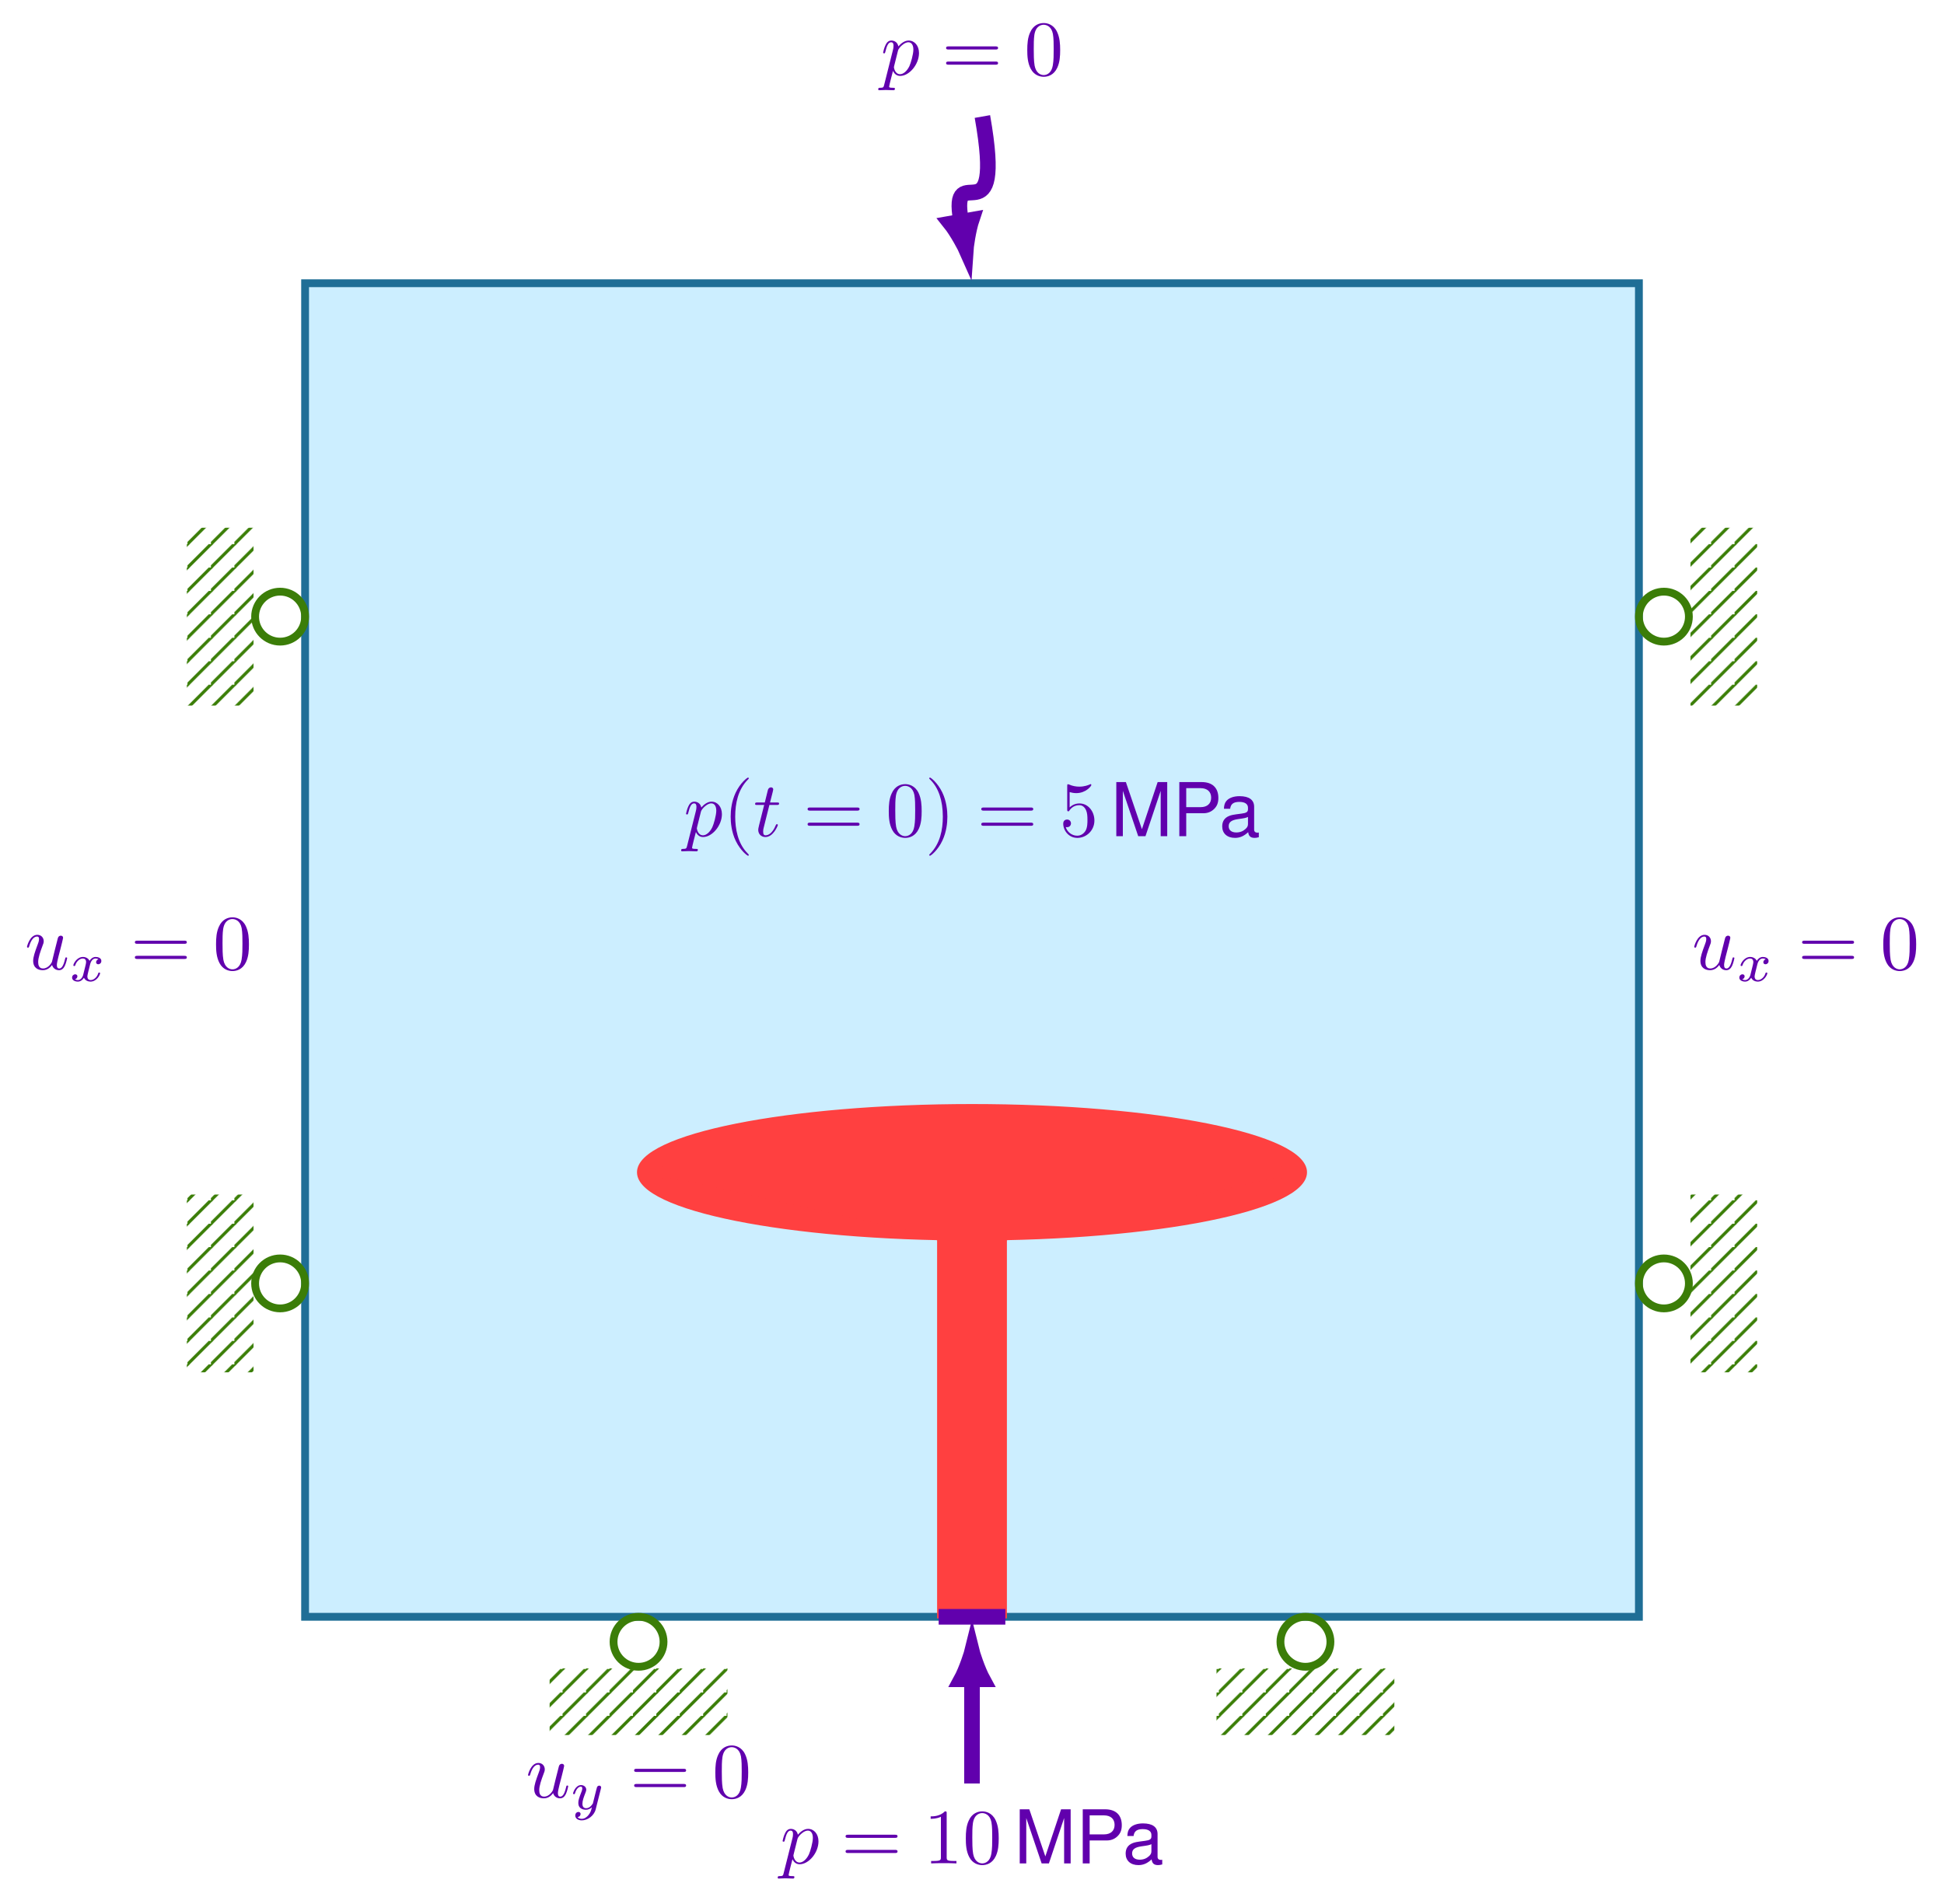
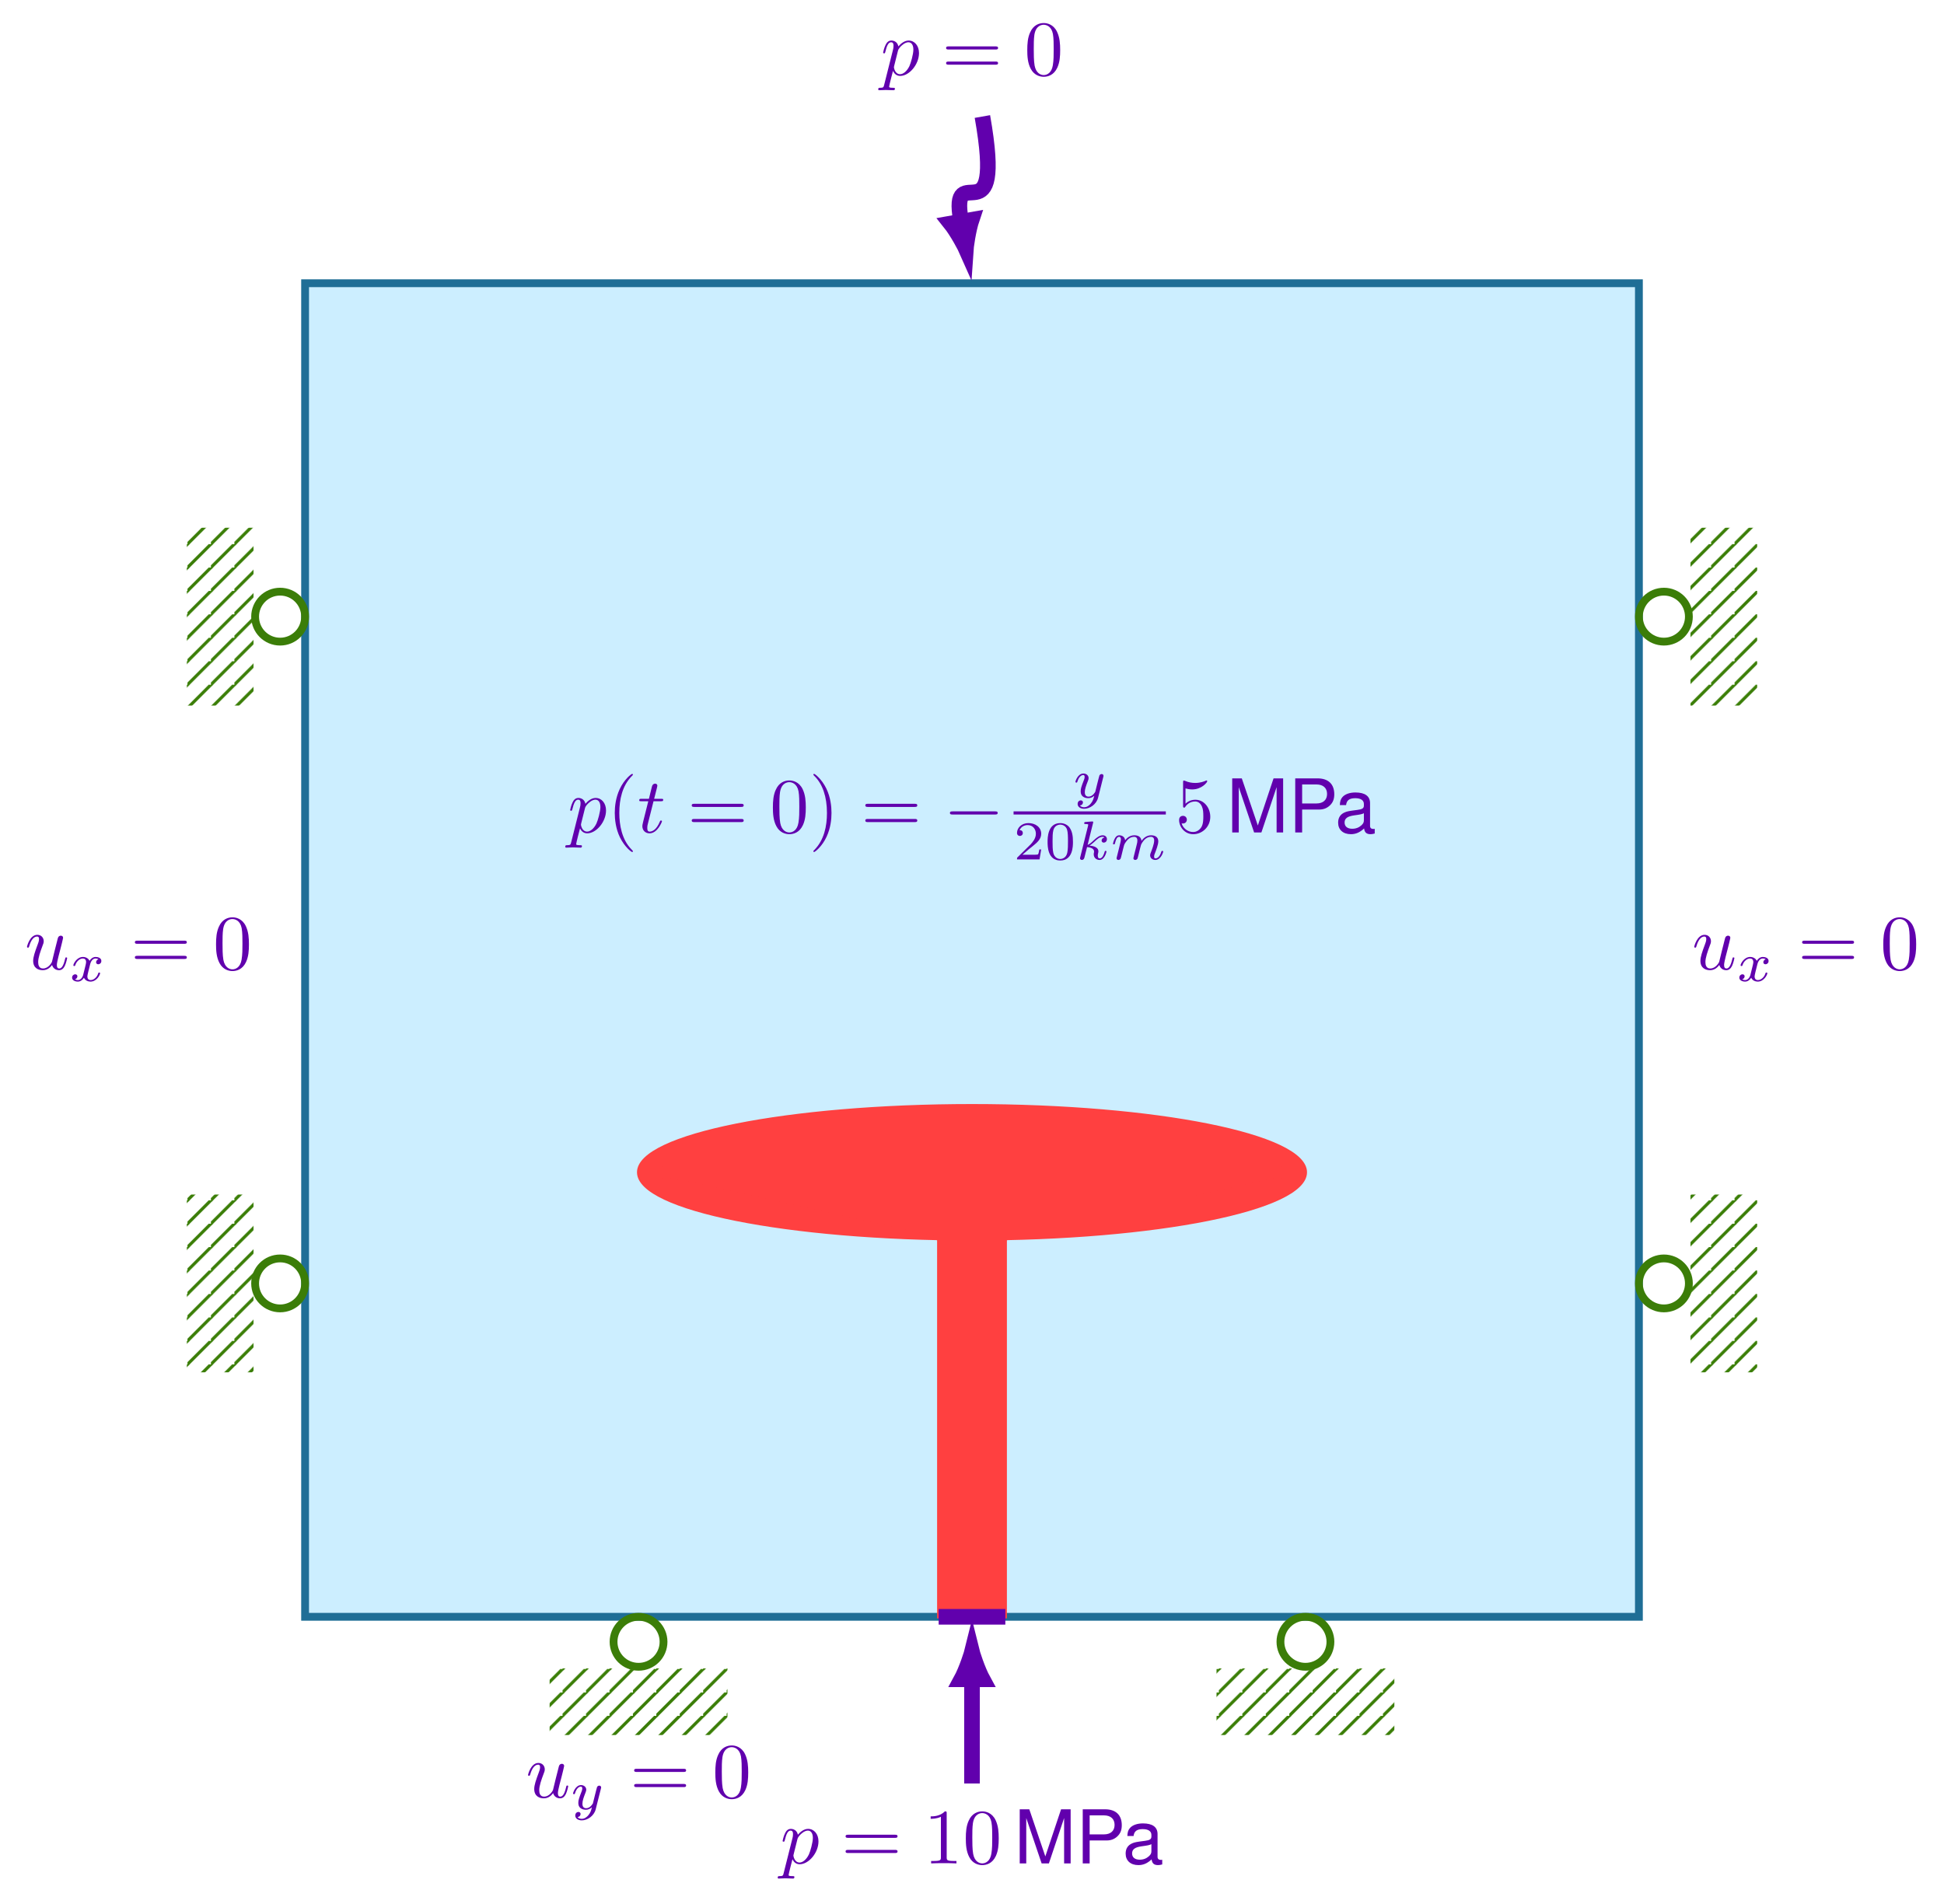
<svg xmlns="http://www.w3.org/2000/svg" xmlns:xlink="http://www.w3.org/1999/xlink" version="1.1" width="247.897" height="242.753" viewBox="0 0 247.897 242.753">
  <defs>
    <clipPath id="clip_1">
      <path transform="matrix(1,0,0,-1,123.949,121.167)" d="M-91.619-53.861V-31.184H-100.123V-53.861ZM-100.123-31.184" />
    </clipPath>
    <g id="pattern_tile_2">
      <path transform="matrix(1,0,0,-1,0,242.753)" stroke-width=".399" stroke-linecap="butt" stroke-miterlimit="10" stroke-linejoin="miter" fill="none" stroke="#3b7d08" d="M0 0 3.088 3.088" />
    </g>
    <pattern id="pattern_2" patternUnits="userSpaceOnUse" patternContentUnits="userSpaceOnUse" x="0" y="0" width="2.989" height="2.989">
      <clipPath id="clip_3">
        <path d="M -.996 -.996 L 3.985 -.996 L 3.985 3.985 L -.996 3.985 Z" />
      </clipPath>
      <g clip-path="url(#clip_3)">
        <g transform="matrix(1,0,0,-1,-0,242.753)">
          <use x="0" y="0" xlink:href="#pattern_tile_2" />
          <use x="0" y="-2.989" xlink:href="#pattern_tile_2" />
          <use x="-2.989" y="0" xlink:href="#pattern_tile_2" />
          <use x="-2.989" y="-2.989" xlink:href="#pattern_tile_2" />
        </g>
      </g>
    </pattern>
    <clipPath id="clip_4">
      <path transform="matrix(1,0,0,-1,123.949,121.167)" d="M-91.619 31.18V53.858H-100.123V31.18ZM-100.123 53.858" />
    </clipPath>
    <g id="pattern_tile_5">
      <path transform="matrix(1,0,0,-1,0,242.753)" stroke-width=".399" stroke-linecap="butt" stroke-miterlimit="10" stroke-linejoin="miter" fill="none" stroke="#3b7d08" d="M0 0 3.088 3.088" />
    </g>
    <pattern id="pattern_5" patternUnits="userSpaceOnUse" patternContentUnits="userSpaceOnUse" x="0" y="0" width="2.989" height="2.989">
      <clipPath id="clip_6">
        <path d="M -.996 -.996 L 3.985 -.996 L 3.985 3.985 L -.996 3.985 Z" />
      </clipPath>
      <g clip-path="url(#clip_6)">
        <g transform="matrix(1,0,0,-1,-0,242.753)">
          <use x="0" y="0" xlink:href="#pattern_tile_5" />
          <use x="0" y="-2.989" xlink:href="#pattern_tile_5" />
          <use x="-2.989" y="0" xlink:href="#pattern_tile_5" />
          <use x="-2.989" y="-2.989" xlink:href="#pattern_tile_5" />
        </g>
      </g>
    </pattern>
    <path id="font_7_3" d="M.35 .056C.361 .015 .396-.011 .439-.011 .474-.011 .497 .012 .513 .044 .53 .08 .543 .141 .543 .143 .543 .153 .534 .153 .531 .153 .521 .153 .52 .149 .517 .135 .503 .079 .484 .011 .442 .011 .421 .011 .411 .024 .411 .057 .411 .079 .423 .126 .431 .161L.459 .269C.462 .284 .472 .322 .476 .337 .481 .36 .491 .398 .491 .404 .491 .422 .477 .431 .462 .431 .457 .431 .431 .43 .423 .396 .404 .323 .36 .148 .348 .095 .347 .091 .307 .011 .234 .011 .182 .011 .172 .056 .172 .093 .172 .149 .2 .228 .226 .297 .238 .327 .243 .341 .243 .36 .243 .405 .211 .442 .161 .442 .066 .442 .029 .297 .029 .288 .029 .278 .039 .278 .041 .278 .051 .278 .052 .28 .057 .296 .082 .383 .12 .42 .158 .42 .167 .42 .183 .419 .183 .387 .183 .363 .172 .334 .166 .319 .129 .22 .108 .158 .108 .109 .108 .014 .177-.011 .231-.011 .297-.011 .333 .034 .35 .056Z" />
-     <path id="font_8_1" d="M.249 .106C.239 .072 .206 .018 .155 .018 .152 .018 .122 .018 .101 .032 .142 .045 .145 .081 .145 .087 .145 .109 .128 .124 .105 .124 .077 .124 .048 .1 .048 .063 .048 .013 .104-.01 .153-.01 .199-.01 .24 .019 .265 .061 .289 .008 .344-.01 .384-.01 .499-.01 .56 .115 .56 .143 .56 .156 .547 .156 .544 .156 .53 .156 .529 .151 .525 .139 .504 .07 .444 .018 .388 .018 .348 .018 .327 .045 .327 .083 .327 .109 .351 .2 .379 .311 .399 .388 .444 .413 .477 .413 .479 .413 .51 .413 .531 .399 .499 .39 .487 .362 .487 .344 .487 .322 .504 .307 .527 .307 .55 .307 .583 .326 .583 .368 .583 .424 .519 .441 .479 .441 .429 .441 .389 .408 .367 .37 .349 .411 .303 .441 .247 .441 .135 .441 .071 .318 .071 .288 .071 .275 .085 .275 .088 .275 .101 .275 .102 .279 .107 .292 .132 .37 .195 .413 .244 .413 .277 .413 .304 .395 .304 .347 .304 .327 .292 .277 .283 .243L.249 .106Z" />
+     <path id="font_8_3" d="M.249 .106C.239 .072 .206 .018 .155 .018 .152 .018 .122 .018 .101 .032 .142 .045 .145 .081 .145 .087 .145 .109 .128 .124 .105 .124 .077 .124 .048 .1 .048 .063 .048 .013 .104-.01 .153-.01 .199-.01 .24 .019 .265 .061 .289 .008 .344-.01 .384-.01 .499-.01 .56 .115 .56 .143 .56 .156 .547 .156 .544 .156 .53 .156 .529 .151 .525 .139 .504 .07 .444 .018 .388 .018 .348 .018 .327 .045 .327 .083 .327 .109 .351 .2 .379 .311 .399 .388 .444 .413 .477 .413 .479 .413 .51 .413 .531 .399 .499 .39 .487 .362 .487 .344 .487 .322 .504 .307 .527 .307 .55 .307 .583 .326 .583 .368 .583 .424 .519 .441 .479 .441 .429 .441 .389 .408 .367 .37 .349 .411 .303 .441 .247 .441 .135 .441 .071 .318 .071 .288 .071 .275 .085 .275 .088 .275 .101 .275 .102 .279 .107 .292 .132 .37 .195 .413 .244 .413 .277 .413 .304 .395 .304 .347 .304 .327 .292 .277 .283 .243L.249 .106Z" />
    <path id="font_9_6" d="M.687 .327C.702 .327 .721 .327 .721 .347 .721 .367 .702 .367 .688 .367H.089C.075 .367 .056 .367 .056 .347 .056 .327 .075 .327 .09 .327H.687M.688 .133C.702 .133 .721 .133 .721 .153 .721 .173 .702 .173 .687 .173H.09C.075 .173 .056 .173 .056 .153 .056 .133 .075 .133 .089 .133H.688Z" />
    <path id="font_9_3" d="M.46 .32C.46 .4 .455 .48 .42 .554 .374 .65 .292 .666 .25 .666 .19 .666 .117 .64 .076 .547 .044 .478 .039 .4 .039 .32 .039 .245 .043 .155 .084 .079 .127-.002 .2-.022 .249-.022 .303-.022 .379-.001 .423 .094 .455 .163 .46 .241 .46 .32M.249-0C.21-0 .151 .025 .133 .121 .122 .181 .122 .273 .122 .332 .122 .396 .122 .462 .13 .516 .149 .635 .224 .644 .249 .644 .282 .644 .348 .626 .367 .527 .377 .471 .377 .395 .377 .332 .377 .257 .377 .189 .366 .125 .351 .03 .294-0 .249-0Z" />
    <clipPath id="clip_10">
      <path transform="matrix(1,0,0,-1,123.949,121.167)" d="M91.619-31.184V-53.861H100.123V-31.184ZM100.123-53.861" />
    </clipPath>
    <g id="pattern_tile_11">
      <path transform="matrix(1,0,0,-1,0,242.753)" stroke-width=".399" stroke-linecap="butt" stroke-miterlimit="10" stroke-linejoin="miter" fill="none" stroke="#3b7d08" d="M0 0 3.088 3.088" />
    </g>
    <pattern id="pattern_11" patternUnits="userSpaceOnUse" patternContentUnits="userSpaceOnUse" x="0" y="0" width="2.989" height="2.989">
      <clipPath id="clip_12">
        <path d="M -.996 -.996 L 3.985 -.996 L 3.985 3.985 L -.996 3.985 Z" />
      </clipPath>
      <g clip-path="url(#clip_12)">
        <g transform="matrix(1,0,0,-1,-0,242.753)">
          <use x="0" y="0" xlink:href="#pattern_tile_11" />
          <use x="0" y="-2.989" xlink:href="#pattern_tile_11" />
          <use x="-2.989" y="0" xlink:href="#pattern_tile_11" />
          <use x="-2.989" y="-2.989" xlink:href="#pattern_tile_11" />
        </g>
      </g>
    </pattern>
    <clipPath id="clip_13">
      <path transform="matrix(1,0,0,-1,123.949,121.167)" d="M91.619 53.858V31.18H100.123V53.858ZM100.123 31.18" />
    </clipPath>
    <g id="pattern_tile_14">
      <path transform="matrix(1,0,0,-1,0,242.753)" stroke-width=".399" stroke-linecap="butt" stroke-miterlimit="10" stroke-linejoin="miter" fill="none" stroke="#3b7d08" d="M0 0 3.088 3.088" />
    </g>
    <pattern id="pattern_14" patternUnits="userSpaceOnUse" patternContentUnits="userSpaceOnUse" x="0" y="0" width="2.989" height="2.989">
      <clipPath id="clip_15">
        <path d="M -.996 -.996 L 3.985 -.996 L 3.985 3.985 L -.996 3.985 Z" />
      </clipPath>
      <g clip-path="url(#clip_15)">
        <g transform="matrix(1,0,0,-1,-0,242.753)">
          <use x="0" y="0" xlink:href="#pattern_tile_14" />
          <use x="0" y="-2.989" xlink:href="#pattern_tile_14" />
          <use x="-2.989" y="0" xlink:href="#pattern_tile_14" />
          <use x="-2.989" y="-2.989" xlink:href="#pattern_tile_14" />
        </g>
      </g>
    </pattern>
    <clipPath id="clip_16">
      <path transform="matrix(1,0,0,-1,123.949,121.167)" d="M-53.861-100.123H-31.184V-91.619H-53.861Z" />
    </clipPath>
    <g id="pattern_tile_17">
      <path transform="matrix(1,0,0,-1,0,242.753)" stroke-width=".399" stroke-linecap="butt" stroke-miterlimit="10" stroke-linejoin="miter" fill="none" stroke="#3b7d08" d="M0 0 3.088 3.088" />
    </g>
    <pattern id="pattern_17" patternUnits="userSpaceOnUse" patternContentUnits="userSpaceOnUse" x="0" y="0" width="2.989" height="2.989">
      <clipPath id="clip_18">
        <path d="M -.996 -.996 L 3.985 -.996 L 3.985 3.985 L -.996 3.985 Z" />
      </clipPath>
      <g clip-path="url(#clip_18)">
        <g transform="matrix(1,0,0,-1,-0,242.753)">
          <use x="0" y="0" xlink:href="#pattern_tile_17" />
          <use x="0" y="-2.989" xlink:href="#pattern_tile_17" />
          <use x="-2.989" y="0" xlink:href="#pattern_tile_17" />
          <use x="-2.989" y="-2.989" xlink:href="#pattern_tile_17" />
        </g>
      </g>
    </pattern>
    <clipPath id="clip_19">
      <path transform="matrix(1,0,0,-1,123.949,121.167)" d="M31.18-100.123H53.858V-91.619H31.18Z" />
    </clipPath>
    <g id="pattern_tile_20">
      <path transform="matrix(1,0,0,-1,0,242.753)" stroke-width=".399" stroke-linecap="butt" stroke-miterlimit="10" stroke-linejoin="miter" fill="none" stroke="#3b7d08" d="M0 0 3.088 3.088" />
    </g>
    <pattern id="pattern_20" patternUnits="userSpaceOnUse" patternContentUnits="userSpaceOnUse" x="0" y="0" width="2.989" height="2.989">
      <clipPath id="clip_21">
        <path d="M -.996 -.996 L 3.985 -.996 L 3.985 3.985 L -.996 3.985 Z" />
      </clipPath>
      <g clip-path="url(#clip_21)">
        <g transform="matrix(1,0,0,-1,-0,242.753)">
          <use x="0" y="0" xlink:href="#pattern_tile_20" />
          <use x="0" y="-2.989" xlink:href="#pattern_tile_20" />
          <use x="-2.989" y="0" xlink:href="#pattern_tile_20" />
          <use x="-2.989" y="-2.989" xlink:href="#pattern_tile_20" />
        </g>
      </g>
    </pattern>
-     <path id="font_8_2" d="M.556 .377C.56 .391 .56 .393 .56 .399 .56 .419 .544 .431 .527 .431 .516 .431 .497 .426 .486 .407 .483 .401 .475 .369 .47 .349L.449 .266C.443 .242 .412 .116 .409 .105 .408 .105 .364 .018 .286 .018 .218 .018 .218 .083 .218 .101 .218 .155 .241 .218 .271 .295 .283 .327 .288 .339 .288 .356 .288 .404 .247 .441 .193 .441 .092 .441 .047 .305 .047 .288 .047 .275 .061 .275 .064 .275 .078 .275 .079 .28 .082 .291 .107 .374 .15 .413 .19 .413 .207 .413 .215 .402 .215 .378 .215 .355 .206 .333 .201 .32 .153 .198 .143 .161 .143 .117 .143 .1 .143 .053 .182 .021 .213-.005 .255-.01 .282-.01 .322-.01 .358 .005 .391 .035 .378-.02 .367-.062 .325-.112 .298-.143 .258-.176 .205-.176 .198-.176 .151-.176 .13-.143 .184-.137 .184-.089 .184-.088 .184-.056 .155-.05 .145-.05 .12-.05 .087-.07 .087-.116 .087-.167 .135-.204 .206-.204 .307-.204 .43-.126 .461-.001L.556 .377Z" />
+     <path id="font_8_4" d="M.556 .377C.56 .391 .56 .393 .56 .399 .56 .419 .544 .431 .527 .431 .516 .431 .497 .426 .486 .407 .483 .401 .475 .369 .47 .349L.449 .266C.443 .242 .412 .116 .409 .105 .408 .105 .364 .018 .286 .018 .218 .018 .218 .083 .218 .101 .218 .155 .241 .218 .271 .295 .283 .327 .288 .339 .288 .356 .288 .404 .247 .441 .193 .441 .092 .441 .047 .305 .047 .288 .047 .275 .061 .275 .064 .275 .078 .275 .079 .28 .082 .291 .107 .374 .15 .413 .19 .413 .207 .413 .215 .402 .215 .378 .215 .355 .206 .333 .201 .32 .153 .198 .143 .161 .143 .117 .143 .1 .143 .053 .182 .021 .213-.005 .255-.01 .282-.01 .322-.01 .358 .005 .391 .035 .378-.02 .367-.062 .325-.112 .298-.143 .258-.176 .205-.176 .198-.176 .151-.176 .13-.143 .184-.137 .184-.089 .184-.088 .184-.056 .155-.05 .145-.05 .12-.05 .087-.07 .087-.116 .087-.167 .135-.204 .206-.204 .307-.204 .43-.126 .461-.001L.556 .377Z" />
    <path id="font_7_1" d="M.045-.122C.037-.156 .035-.163-.009-.163-.021-.163-.032-.163-.032-.182-.032-.19-.027-.194-.019-.194 .008-.194 .037-.191 .065-.191 .098-.191 .132-.194 .164-.194 .169-.194 .182-.194 .182-.174 .182-.163 .172-.163 .158-.163 .108-.163 .108-.156 .108-.147 .108-.135 .15 .028 .157 .053 .17 .024 .198-.011 .249-.011 .365-.011 .49 .135 .49 .282 .49 .376 .433 .442 .357 .442 .307 .442 .259 .406 .226 .367 .216 .421 .173 .442 .136 .442 .09 .442 .071 .403 .062 .385 .044 .351 .031 .291 .031 .288 .031 .278 .041 .278 .043 .278 .053 .278 .054 .279 .06 .301 .077 .372 .097 .42 .133 .42 .15 .42 .164 .412 .164 .374 .164 .351 .161 .34 .157 .323L.045-.122M.221 .312C.228 .339 .255 .367 .273 .382 .308 .413 .337 .42 .354 .42 .394 .42 .418 .385 .418 .326 .418 .267 .385 .152 .367 .114 .333 .044 .285 .011 .248 .011 .182 .011 .169 .094 .169 .1 .169 .102 .169 .104 .172 .116L.221 .312Z" />
    <path id="font_9_4" d="M.294 .64C.294 .664 .294 .666 .271 .666 .209 .602 .121 .602 .089 .602V.571C.109 .571 .168 .571 .22 .597V.079C.22 .043 .217 .031 .127 .031H.095V0C.13 .003 .217 .003 .257 .003 .297 .003 .384 .003 .419 0V.031H.387C.297 .031 .294 .042 .294 .079V.64Z" />
    <path id="font_22_5" d="M.468 0 .673 .611V0H.761V.729H.632L.42 .094 .204 .729H.075V0H.163V.611L.37 0H.468Z" />
    <path id="font_22_6" d="M.184 .309H.413C.47 .309 .515 .326 .554 .361 .598 .401 .617 .448 .617 .515 .617 .652 .536 .729 .392 .729H.091V0H.184V.309M.184 .391V.647H.378C.467 .647 .52 .599 .52 .519 .52 .439 .467 .391 .378 .391H.184Z" />
    <path id="font_22_7" d="M.535 .049C.526 .047 .522 .047 .517 .047 .488 .047 .472 .062 .472 .088V.396C.472 .489 .404 .539 .275 .539 .199 .539 .136 .517 .101 .478 .077 .451 .067 .421 .065 .369H.149C.156 .433 .194 .462 .272 .462 .347 .462 .389 .434 .389 .384V.362C.389 .327 .368 .312 .302 .304 .184 .289 .166 .285 .134 .272 .073 .247 .042 .2 .042 .132 .042 .037 .108-.023 .214-.023 .28-.023 .333-0 .392 .054 .398 .001 .424-.023 .478-.023 .495-.023 .508-.021 .535-.014V.049M.389 .165C.389 .137 .381 .12 .356 .097 .322 .066 .281 .05 .232 .05 .167 .05 .129 .081 .129 .134 .129 .189 .166 .217 .255 .23 .343 .242 .361 .246 .389 .259V.165Z" />
    <path id="font_9_1" d="M.331-.24C.331-.237 .331-.235 .314-.218 .189-.092 .157 .097 .157 .25 .157 .424 .195 .598 .318 .723 .331 .735 .331 .737 .331 .74 .331 .747 .327 .75 .321 .75 .311 .75 .221 .682 .162 .555 .111 .445 .099 .334 .099 .25 .099 .172 .11 .051 .165-.062 .225-.185 .311-.25 .321-.25 .327-.25 .331-.247 .331-.24Z" />
    <path id="font_7_2" d="M.206 .4H.3C.32 .4 .33 .4 .33 .42 .33 .431 .32 .431 .302 .431H.214C.25 .572 .255 .592 .255 .598 .255 .615 .243 .625 .226 .625 .223 .625 .195 .624 .186 .589L.147 .431H.053C.033 .431 .023 .431 .023 .412 .023 .4 .031 .4 .051 .4H.139C.067 .116 .063 .099 .063 .081 .063 .027 .101-.011 .155-.011 .257-.011 .314 .135 .314 .143 .314 .153 .306 .153 .302 .153 .293 .153 .292 .15 .287 .139 .244 .035 .191 .011 .157 .011 .136 .011 .126 .024 .126 .057 .126 .081 .128 .088 .132 .105L.206 .4Z" />
    <path id="font_9_2" d="M.289 .25C.289 .328 .278 .449 .223 .562 .163 .685 .077 .75 .067 .75 .061 .75 .057 .746 .057 .74 .057 .737 .057 .735 .076 .717 .174 .618 .231 .459 .231 .25 .231 .079 .194-.097 .07-.223 .057-.235 .057-.237 .057-.24 .057-.246 .061-.25 .067-.25 .077-.25 .167-.182 .226-.055 .277 .055 .289 .166 .289 .25Z" />
+     <path id="font_23_1" d="M.659 .23C.676 .23 .694 .23 .694 .25 .694 .27 .676 .27 .659 .27H.118C.101 .27 .083 .27 .083 .25 .083 .23 .101 .23 .118 .23H.659Z" />
+     <path id="font_24_2" d="M.505 .182H.471C.468 .16 .458 .101 .445 .091 .437 .085 .36 .085 .346 .085H.162C.267 .178 .302 .206 .362 .253 .436 .312 .505 .374 .505 .469 .505 .59 .399 .664 .271 .664 .147 .664 .063 .577 .063 .485 .063 .434 .106 .429 .116 .429 .14 .429 .169 .446 .169 .482 .169 .5 .162 .535 .11 .535 .141 .606 .209 .628 .256 .628 .356 .628 .408 .55 .408 .469 .408 .382 .346 .313 .314 .277L.073 .039C.063 .03 .063 .028 .063 0H.475L.505 .182Z" />
+     <path id="font_24_1" d="M.516 .319C.516 .429 .503 .508 .457 .578 .426 .624 .364 .664 .284 .664 .052 .664 .052 .391 .052 .319 .052 .247 .052-.02 .284-.02 .516-.02 .516 .247 .516 .319M.284 .008C.238 .008 .177 .035 .157 .117 .143 .176 .143 .258 .143 .332 .143 .405 .143 .481 .158 .536 .179 .615 .243 .636 .284 .636 .338 .636 .39 .603 .408 .545 .424 .491 .425 .419 .425 .332 .425 .258 .425 .184 .412 .121 .392 .03 .324 .008 .284 .008Z" />
+     <path id="font_8_1" d="M.313 .664C.314 .666 .317 .679 .317 .68 .317 .685 .313 .694 .301 .694 .281 .694 .198 .686 .173 .684 .165 .683 .151 .682 .151 .661 .151 .647 .165 .647 .177 .647 .225 .647 .225 .64 .225 .632 .225 .625 .223 .619 .221 .61L.08 .044C.075 .026 .075 .024 .075 .022 .075 .007 .087-.01 .109-.01 .136-.01 .149 .01 .155 .032 .157 .036 .2 .212 .204 .226 .275 .219 .332 .196 .332 .144 .332 .139 .332 .134 .33 .124 .326 .109 .326 .104 .326 .093 .326 .022 .384-.01 .432-.01 .529-.01 .559 .142 .559 .143 .559 .156 .546 .156 .543 .156 .529 .156 .528 .151 .523 .132 .511 .089 .484 .018 .435 .018 .408 .018 .4 .043 .4 .07 .4 .087 .4 .089 .406 .115 .407 .118 .411 .135 .411 .146 .411 .235 .291 .249 .249 .252 .278 .27 .315 .303 .332 .318 .383 .366 .433 .413 .489 .413 .501 .413 .514 .41 .522 .4 .479 .393 .47 .359 .47 .344 .47 .322 .487 .307 .51 .307 .537 .307 .567 .329 .567 .371 .567 .404 .543 .441 .49 .441 .433 .441 .381 .4 .33 .353 .288 .313 .255 .282 .214 .265L.313 .664Z" />
+     <path id="font_8_2" d="M.434 .081C.429 .061 .42 .027 .42 .022 .42 0 .438-.01 .454-.01 .472-.01 .488 .003 .493 .012 .498 .021 .506 .053 .511 .074 .516 .093 .527 .139 .533 .164 .539 .186 .545 .208 .55 .231 .561 .274 .561 .276 .581 .307 .613 .356 .663 .413 .741 .413 .797 .413 .8 .367 .8 .343 .8 .283 .757 .172 .741 .13 .73 .102 .726 .093 .726 .076 .726 .023 .77-.01 .821-.01 .921-.01 .965 .128 .965 .143 .965 .156 .952 .156 .949 .156 .935 .156 .934 .15 .93 .139 .907 .059 .864 .018 .824 .018 .803 .018 .799 .032 .799 .053 .799 .076 .804 .089 .822 .134 .834 .165 .875 .271 .875 .327 .875 .343 .875 .385 .838 .414 .821 .427 .792 .441 .745 .441 .655 .441 .6 .382 .568 .34 .56 .425 .489 .441 .438 .441 .355 .441 .299 .39 .269 .35 .262 .419 .203 .441 .162 .441 .119 .441 .096 .41 .083 .387 .061 .35 .047 .293 .047 .288 .047 .275 .061 .275 .064 .275 .078 .275 .079 .278 .086 .305 .101 .364 .12 .413 .159 .413 .185 .413 .192 .391 .192 .364 .192 .345 .183 .308 .176 .281 .169 .254 .159 .213 .154 .191L.122 .063C.118 .05 .112 .025 .112 .022 .112 0 .13-.01 .146-.01 .164-.01 .18 .003 .185 .012 .19 .021 .198 .053 .203 .074 .208 .093 .219 .139 .225 .164 .231 .186 .237 .208 .242 .231 .253 .272 .255 .28 .284 .321 .312 .361 .359 .413 .434 .413 .492 .413 .493 .362 .493 .343 .493 .318 .49 .305 .476 .249L.434 .081Z" />
    <path id="font_9_5" d="M.449 .2C.449 .319 .367 .419 .259 .419 .211 .419 .168 .403 .132 .368V.564C.152 .558 .185 .551 .217 .551 .34 .551 .41 .642 .41 .655 .41 .661 .407 .666 .4 .666 .399 .666 .397 .666 .392 .663 .372 .654 .323 .634 .256 .634 .216 .634 .17 .641 .123 .662 .115 .665 .113 .665 .111 .665 .101 .665 .101 .657 .101 .641V.344C.101 .326 .101 .318 .115 .318 .122 .318 .124 .321 .128 .327 .139 .343 .176 .397 .257 .397 .309 .397 .334 .351 .342 .333 .358 .296 .36 .257 .36 .207 .36 .172 .36 .112 .336 .07 .312 .031 .275 .006 .229 .006 .156 .006 .099 .058 .082 .117 .085 .116 .088 .115 .099 .115 .132 .115 .149 .14 .149 .164 .149 .188 .132 .213 .099 .213 .085 .213 .05 .206 .05 .16 .05 .074 .119-.022 .231-.022 .347-.022 .449 .073 .449 .2Z" />
  </defs>
  <path transform="matrix(1,0,0,-1,123.949,121.167)" d="M-85.043-85.043H85.043V85.043H-85.043Z" fill="#cceeff" />
  <path transform="matrix(1,0,0,-1,123.949,121.167)" stroke-width=".996" stroke-linecap="butt" stroke-miterlimit="10" stroke-linejoin="miter" fill="none" stroke="#1f6e96" d="M-85.043-85.043H85.043V85.043H-85.043Z" />
  <path transform="matrix(1,0,0,-1,123.949,121.167)" d="M42.521-28.348C42.521-23.651 23.484-19.844 0-19.844-23.484-19.844-42.521-23.651-42.521-28.348-42.521-33.044-23.484-36.852 0-36.852 23.484-36.852 42.521-33.044 42.521-28.348ZM0-28.348" fill="#ff4040" />
  <path transform="matrix(1,0,0,-1,123.949,121.167)" stroke-width=".399" stroke-linecap="butt" stroke-miterlimit="10" stroke-linejoin="miter" fill="none" stroke="#ff4040" d="M42.521-28.348C42.521-23.651 23.484-19.844 0-19.844-23.484-19.844-42.521-23.651-42.521-28.348-42.521-33.044-23.484-36.852 0-36.852 23.484-36.852 42.521-33.044 42.521-28.348ZM0-28.348" />
  <path transform="matrix(1,0,0,-1,123.949,121.167)" d="M-4.251-85.043V-36.853L-38.632-29.212C-40.78-28.735-40.772-27.998-38.614-27.566L-3.908-20.624C-1.749-20.193 1.749-20.193 3.908-20.624L38.614-27.566C40.772-27.998 40.78-28.735 38.632-29.212L4.251-36.853V-85.043Z" fill="#ff4040" />
  <path transform="matrix(1,0,0,-1,123.949,121.167)" stroke-width=".399" stroke-linecap="butt" stroke-miterlimit="10" stroke-linejoin="miter" fill="none" stroke="#ff4040" d="M-4.251-85.043V-36.853L-38.632-29.212C-40.78-28.735-40.772-27.998-38.614-27.566L-3.908-20.624C-1.749-20.193 1.749-20.193 3.908-20.624L38.614-27.566C40.772-27.998 40.78-28.735 38.632-29.212L4.251-36.853V-85.043Z" />
  <path transform="matrix(1,0,0,-1,123.949,121.167)" stroke-width="1.993" stroke-linecap="butt" stroke-miterlimit="10" stroke-linejoin="miter" fill="none" stroke="#6100ad" d="M-4.251-85.043H4.251" />
  <path transform="matrix(1,0,0,-1,123.949,121.167)" stroke-width=".996" stroke-linecap="butt" stroke-miterlimit="10" stroke-linejoin="miter" fill="none" stroke="#3b7d08" d="M-85.043-42.523C-85.043-40.762-86.47-39.336-88.23-39.336-89.99-39.336-91.417-40.762-91.417-42.523-91.417-44.283-89.99-45.709-88.23-45.709-86.47-45.709-85.043-44.283-85.043-42.523ZM-88.23-42.523" />
  <g clip-path="url(#clip_1)">
    <rect transform="matrix(1,0,0,-1,0,242.753)" fill="url(#pattern_2)" x="23.826" y="67.725" width="8.504" height="22.678" />
  </g>
  <path transform="matrix(1,0,0,-1,123.949,121.167)" stroke-width=".996" stroke-linecap="butt" stroke-miterlimit="10" stroke-linejoin="miter" fill="none" stroke="#3b7d08" d="M-85.043 42.519C-85.043 44.279-86.47 45.706-88.23 45.706-89.99 45.706-91.417 44.279-91.417 42.519-91.417 40.759-89.99 39.332-88.23 39.332-86.47 39.332-85.043 40.759-85.043 42.519ZM-88.23 42.519" />
  <g clip-path="url(#clip_4)">
    <rect transform="matrix(1,0,0,-1,0,242.753)" fill="url(#pattern_5)" x="23.826" y="152.766" width="8.504" height="22.678" />
  </g>
  <use data-text="u" xlink:href="#font_7_3" transform="matrix(9.9626,0,0,-9.9626,3.153999,123.632)" fill="#6100ad" />
-   <use data-text="x" xlink:href="#font_8_1" transform="matrix(6.9738,0,0,-6.9738,8.857999,125.127)" fill="#6100ad" />
+   <use data-text="x" xlink:href="#font_8_3" transform="matrix(6.9738,0,0,-6.9738,8.857999,125.127)" fill="#6100ad" />
  <use data-text="=" xlink:href="#font_9_6" transform="matrix(9.9626,0,0,-9.9626,16.641,123.632)" fill="#6100ad" />
  <use data-text="0" xlink:href="#font_9_3" transform="matrix(9.9626,0,0,-9.9626,27.16151,123.632)" fill="#6100ad" />
  <path transform="matrix(1,0,0,-1,123.949,121.167)" stroke-width=".996" stroke-linecap="butt" stroke-miterlimit="10" stroke-linejoin="miter" fill="none" stroke="#3b7d08" d="M91.417-42.523C91.417-40.762 89.99-39.336 88.23-39.336 86.47-39.336 85.043-40.762 85.043-42.523 85.043-44.283 86.47-45.709 88.23-45.709 89.99-45.709 91.417-44.283 91.417-42.523ZM88.23-42.523" />
  <g clip-path="url(#clip_10)">
    <rect transform="matrix(1,0,0,-1,0,242.753)" fill="url(#pattern_11)" x="215.568" y="67.725" width="8.504" height="22.678" />
  </g>
  <path transform="matrix(1,0,0,-1,123.949,121.167)" stroke-width=".996" stroke-linecap="butt" stroke-miterlimit="10" stroke-linejoin="miter" fill="none" stroke="#3b7d08" d="M91.417 42.519C91.417 44.279 89.99 45.706 88.23 45.706 86.47 45.706 85.043 44.279 85.043 42.519 85.043 40.759 86.47 39.332 88.23 39.332 89.99 39.332 91.417 40.759 91.417 42.519ZM88.23 42.519" />
  <g clip-path="url(#clip_13)">
    <rect transform="matrix(1,0,0,-1,0,242.753)" fill="url(#pattern_14)" x="215.568" y="152.766" width="8.504" height="22.678" />
  </g>
  <use data-text="u" xlink:href="#font_7_3" transform="matrix(9.9626,0,0,-9.9626,215.759,123.632)" fill="#6100ad" />
-   <use data-text="x" xlink:href="#font_8_1" transform="matrix(6.9738,0,0,-6.9738,221.462,125.127)" fill="#6100ad" />
+   <use data-text="x" xlink:href="#font_8_3" transform="matrix(6.9738,0,0,-6.9738,221.462,125.127)" fill="#6100ad" />
  <use data-text="=" xlink:href="#font_9_6" transform="matrix(9.9626,0,0,-9.9626,229.245,123.632)" fill="#6100ad" />
  <use data-text="0" xlink:href="#font_9_3" transform="matrix(9.9626,0,0,-9.9626,239.7655,123.632)" fill="#6100ad" />
  <path transform="matrix(1,0,0,-1,123.949,121.167)" stroke-width=".996" stroke-linecap="butt" stroke-miterlimit="10" stroke-linejoin="miter" fill="none" stroke="#3b7d08" d="M-39.336-88.23C-39.336-86.47-40.762-85.043-42.523-85.043-44.283-85.043-45.709-86.47-45.709-88.23-45.709-89.99-44.283-91.417-42.523-91.417-40.762-91.417-39.336-89.99-39.336-88.23ZM-42.523-88.23" />
  <g clip-path="url(#clip_16)">
    <rect transform="matrix(1,0,0,-1,0,242.753)" fill="url(#pattern_17)" x="70.088" y="21.463" width="22.678" height="8.504" />
  </g>
  <path transform="matrix(1,0,0,-1,123.949,121.167)" stroke-width=".996" stroke-linecap="butt" stroke-miterlimit="10" stroke-linejoin="miter" fill="none" stroke="#3b7d08" d="M45.706-88.23C45.706-86.47 44.279-85.043 42.519-85.043 40.759-85.043 39.332-86.47 39.332-88.23 39.332-89.99 40.759-91.417 42.519-91.417 44.279-91.417 45.706-89.99 45.706-88.23ZM42.519-88.23" />
  <g clip-path="url(#clip_19)">
    <rect transform="matrix(1,0,0,-1,0,242.753)" fill="url(#pattern_20)" x="155.129" y="21.463" width="22.678" height="8.504" />
  </g>
  <use data-text="u" xlink:href="#font_7_3" transform="matrix(9.9626,0,0,-9.9626,67.048,229.254)" fill="#6100ad" />
-   <use data-text="y" xlink:href="#font_8_2" transform="matrix(6.9738,0,0,-6.9738,72.751,230.749)" fill="#6100ad" />
+   <use data-text="y" xlink:href="#font_8_4" transform="matrix(6.9738,0,0,-6.9738,72.751,230.749)" fill="#6100ad" />
  <use data-text="=" xlink:href="#font_9_6" transform="matrix(9.9626,0,0,-9.9626,80.308,229.254)" fill="#6100ad" />
  <use data-text="0" xlink:href="#font_9_3" transform="matrix(9.9626,0,0,-9.9626,90.8285,229.254)" fill="#6100ad" />
  <use data-text="p" xlink:href="#font_7_1" transform="matrix(9.9626,0,0,-9.9626,112.308,9.574005)" fill="#6100ad" />
-   <use data-text="=" xlink:href="#font_9_6" transform="matrix(9.9626,0,0,-9.9626,120.088,9.574005)" fill="#6100ad" />
-   <use data-text="0" xlink:href="#font_9_3" transform="matrix(9.9626,0,0,-9.9626,130.6085,9.574005)" fill="#6100ad" />
+   <use data-text="=" xlink:href="#font_9_6" transform="matrix(9.9626,0,0,-9.9626,120.0888,9.574005)" fill="#6100ad" />
+   <use data-text="0" xlink:href="#font_9_3" transform="matrix(9.9626,0,0,-9.9626,130.6093,9.574005)" fill="#6100ad" />
  <path transform="matrix(1,0,0,-1,123.949,121.167)" stroke-width="1.993" stroke-linecap="butt" stroke-miterlimit="10" stroke-linejoin="miter" fill="none" stroke="#6100ad" d="M1.326 106.306C4.217 89.91-2.893 101.439-1.403 92.99" />
  <path transform="matrix(.17363,.9848,.9848,-.17363,122.5459,28.17661)" d="M3.937 0C3.453 .118 1.328 .786 0 1.514V-1.514C1.328-.786 3.453-.118 3.937 0Z" fill="#6100ad" />
  <path transform="matrix(.17363,.9848,.9848,-.17363,122.5459,28.17661)" stroke-width="1.793" stroke-linecap="butt" stroke-miterlimit="10" stroke-linejoin="miter" fill="none" stroke="#6100ad" d="M3.937 0C3.453 .118 1.328 .786 0 1.514V-1.514C1.328-.786 3.453-.118 3.937 0Z" />
  <path transform="matrix(1,0,0,-1,123.949,121.167)" stroke-width="1.993" stroke-linecap="butt" stroke-miterlimit="10" stroke-linejoin="miter" fill="none" stroke="#6100ad" d="M0-93.113V-106.303" />
  <path transform="matrix(0,-1,-1,-0,123.949,214.28)" d="M3.937 0C3.453 .118 1.328 .786 0 1.514V-1.514C1.328-.786 3.453-.118 3.937 0Z" fill="#6100ad" />
  <path transform="matrix(0,-1,-1,-0,123.949,214.28)" stroke-width="1.793" stroke-linecap="butt" stroke-miterlimit="10" stroke-linejoin="miter" fill="none" stroke="#6100ad" d="M3.937 0C3.453 .118 1.328 .786 0 1.514V-1.514C1.328-.786 3.453-.118 3.937 0Z" />
  <use data-text="p" xlink:href="#font_7_1" transform="matrix(9.9626,0,0,-9.9626,99.49,237.661)" fill="#6100ad" />
-   <use data-text="=" xlink:href="#font_9_6" transform="matrix(9.9626,0,0,-9.9626,107.27,237.661)" fill="#6100ad" />
-   <use data-text="1" xlink:href="#font_9_4" transform="matrix(9.9626,0,0,-9.9626,117.7905,237.661)" fill="#6100ad" />
-   <use data-text="0" xlink:href="#font_9_3" transform="matrix(9.9626,0,0,-9.9626,122.7718,237.661)" fill="#6100ad" />
-   <use data-text="M" xlink:href="#font_22_5" transform="matrix(9.4645,0,0,-9.4645,129.326,237.661)" fill="#6100ad" />
-   <use data-text="P" xlink:href="#font_22_6" transform="matrix(9.4645,0,0,-9.4645,137.2099,237.661)" fill="#6100ad" />
-   <use data-text="a" xlink:href="#font_22_7" transform="matrix(9.4645,0,0,-9.4645,143.1441,237.661)" fill="#6100ad" />
-   <use data-text="p" xlink:href="#font_7_1" transform="matrix(9.9626,0,0,-9.9626,87.176,106.647)" fill="#6100ad" />
-   <use data-text="(" xlink:href="#font_9_1" transform="matrix(9.9626,0,0,-9.9626,92.188,106.647)" fill="#6100ad" />
-   <use data-text="t" xlink:href="#font_7_2" transform="matrix(9.9626,0,0,-9.9626,96.062,106.647)" fill="#6100ad" />
-   <use data-text="=" xlink:href="#font_9_6" transform="matrix(9.9626,0,0,-9.9626,102.427,106.647)" fill="#6100ad" />
-   <use data-text="0" xlink:href="#font_9_3" transform="matrix(9.9626,0,0,-9.9626,112.9475,106.647)" fill="#6100ad" />
-   <use data-text=")" xlink:href="#font_9_2" transform="matrix(9.9626,0,0,-9.9626,117.9288,106.647)" fill="#6100ad" />
-   <use data-text="=" xlink:href="#font_9_6" transform="matrix(9.9626,0,0,-9.9626,124.5738,106.647)" fill="#6100ad" />
-   <use data-text="5" xlink:href="#font_9_5" transform="matrix(9.9626,0,0,-9.9626,135.0844,106.647)" fill="#6100ad" />
-   <use data-text="M" xlink:href="#font_22_5" transform="matrix(9.4645,0,0,-9.4645,141.641,106.647)" fill="#6100ad" />
-   <use data-text="P" xlink:href="#font_22_6" transform="matrix(9.4645,0,0,-9.4645,149.5249,106.647)" fill="#6100ad" />
-   <use data-text="a" xlink:href="#font_22_7" transform="matrix(9.4645,0,0,-9.4645,155.4592,106.647)" fill="#6100ad" />
+   <use data-text="=" xlink:href="#font_9_6" transform="matrix(9.9626,0,0,-9.9626,107.2708,237.661)" fill="#6100ad" />
+   <use data-text="1" xlink:href="#font_9_4" transform="matrix(9.9626,0,0,-9.9626,117.7913,237.661)" fill="#6100ad" />
+   <use data-text="0" xlink:href="#font_9_3" transform="matrix(9.9626,0,0,-9.9626,122.7726,237.661)" fill="#6100ad" />
+   <use data-text="M" xlink:href="#font_22_5" transform="matrix(9.4645,0,0,-9.4645,129.325,237.661)" fill="#6100ad" />
+   <use data-text="P" xlink:href="#font_22_6" transform="matrix(9.4645,0,0,-9.4645,137.2089,237.661)" fill="#6100ad" />
+   <use data-text="a" xlink:href="#font_22_7" transform="matrix(9.4645,0,0,-9.4645,143.1432,237.661)" fill="#6100ad" />
+   <use data-text="p" xlink:href="#font_7_1" transform="matrix(9.9626,0,0,-9.9626,72.398,106.175)" fill="#6100ad" />
+   <use data-text="(" xlink:href="#font_9_1" transform="matrix(9.9626,0,0,-9.9626,77.40918,106.175)" fill="#6100ad" />
+   <use data-text="t" xlink:href="#font_7_2" transform="matrix(9.9626,0,0,-9.9626,81.28463,106.175)" fill="#6100ad" />
+   <use data-text="=" xlink:href="#font_9_6" transform="matrix(9.9626,0,0,-9.9626,87.65073,106.175)" fill="#6100ad" />
+   <use data-text="0" xlink:href="#font_9_3" transform="matrix(9.9626,0,0,-9.9626,98.17123,106.175)" fill="#6100ad" />
+   <use data-text=")" xlink:href="#font_9_2" transform="matrix(9.9626,0,0,-9.9626,103.1525,106.175)" fill="#6100ad" />
+   <use data-text="=" xlink:href="#font_9_6" transform="matrix(9.9626,0,0,-9.9626,109.7876,106.175)" fill="#6100ad" />
+   <use data-text="−" xlink:href="#font_23_1" transform="matrix(9.9626,0,0,-9.9626,120.3081,106.175)" fill="#6100ad" />
+   <use data-text="y" xlink:href="#font_8_4" transform="matrix(6.9738,0,0,-6.9738,136.812,101.73)" fill="#6100ad" />
+   <path transform="matrix(1,0,0,-1,129.249,103.684)" stroke-width=".398" stroke-linecap="butt" stroke-miterlimit="10" stroke-linejoin="miter" fill="none" stroke="#6100ad" d="M0 0H19.416" />
+   <use data-text="2" xlink:href="#font_24_2" transform="matrix(6.9738,0,0,-6.9738,129.249,109.61)" fill="#6100ad" />
+   <use data-text="0" xlink:href="#font_24_1" transform="matrix(6.9738,0,0,-6.9738,133.2241,109.61)" fill="#6100ad" />
+   <use data-text="k" xlink:href="#font_8_1" transform="matrix(6.9738,0,0,-6.9738,137.1991,109.61)" fill="#6100ad" />
+   <use data-text="m" xlink:href="#font_8_2" transform="matrix(6.9738,0,0,-6.9738,141.5996,109.61)" fill="#6100ad" />
+   <use data-text="5" xlink:href="#font_9_5" transform="matrix(9.9626,0,0,-9.9626,149.86,106.175)" fill="#6100ad" />
+   <use data-text="M" xlink:href="#font_22_5" transform="matrix(9.4645,0,0,-9.4645,156.4219,106.175)" fill="#6100ad" />
+   <use data-text="P" xlink:href="#font_22_6" transform="matrix(9.4645,0,0,-9.4645,164.3058,106.175)" fill="#6100ad" />
+   <use data-text="a" xlink:href="#font_22_7" transform="matrix(9.4645,0,0,-9.4645,170.24,106.175)" fill="#6100ad" />
</svg>
